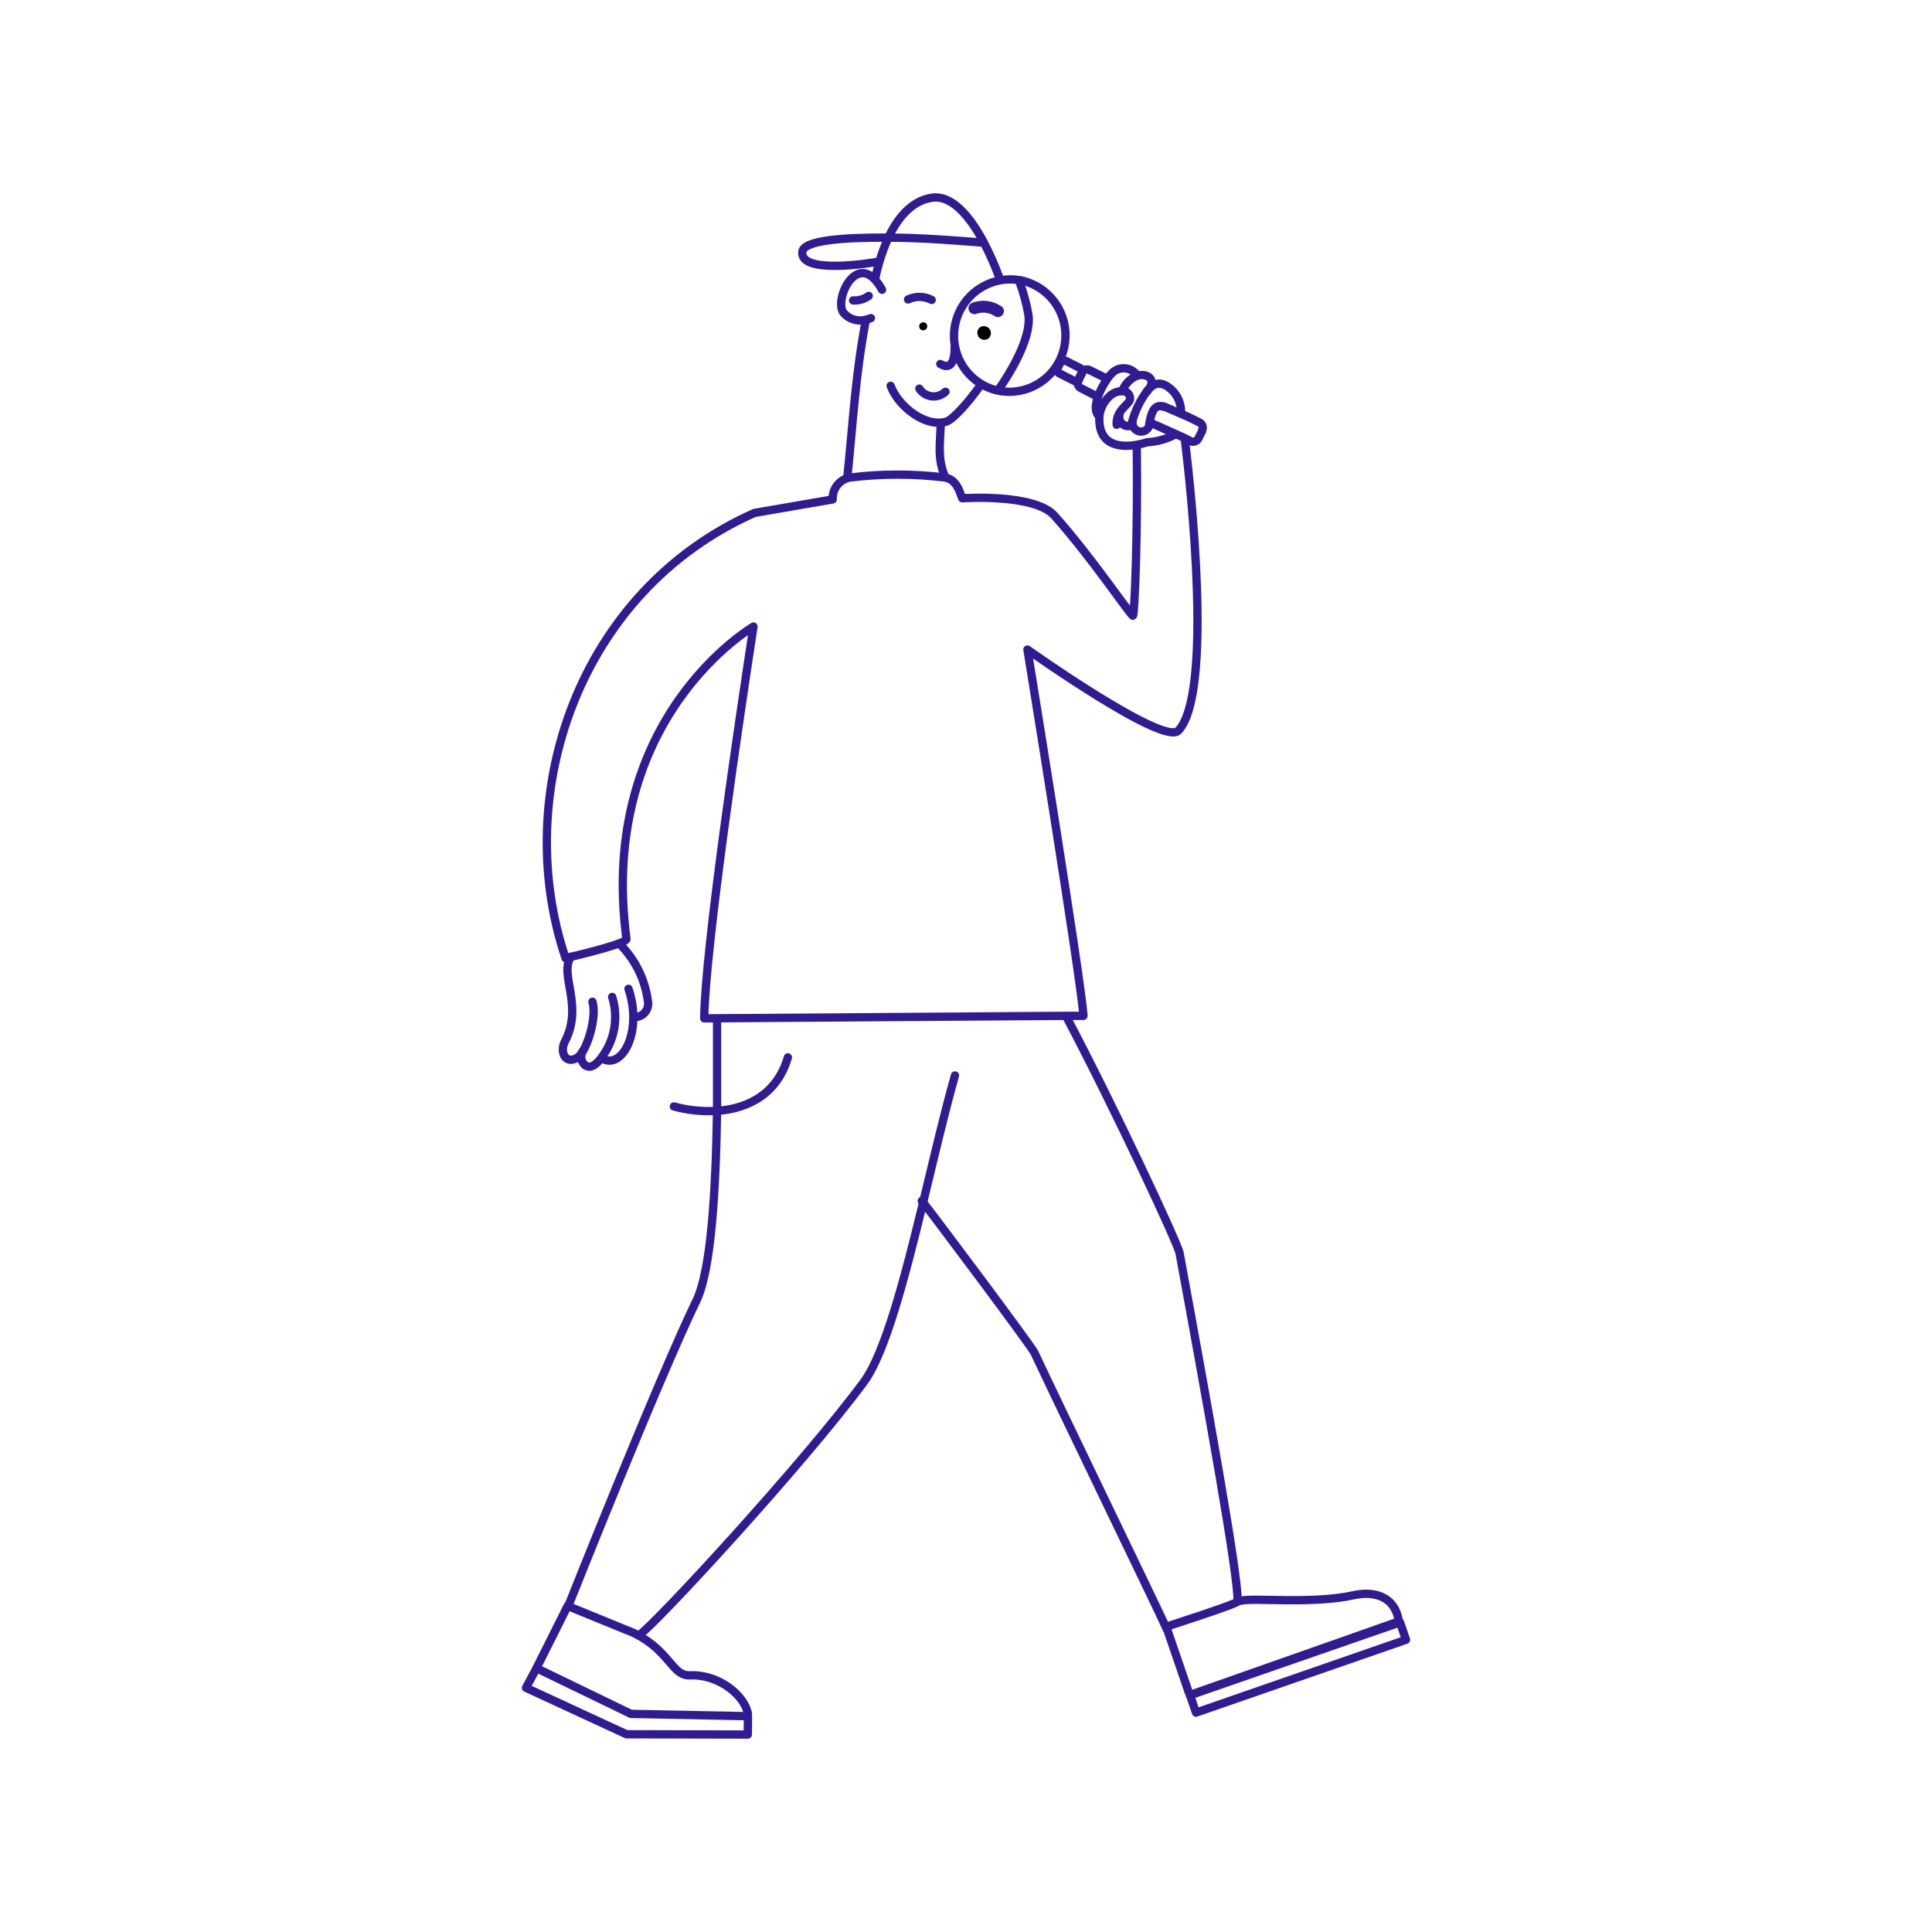
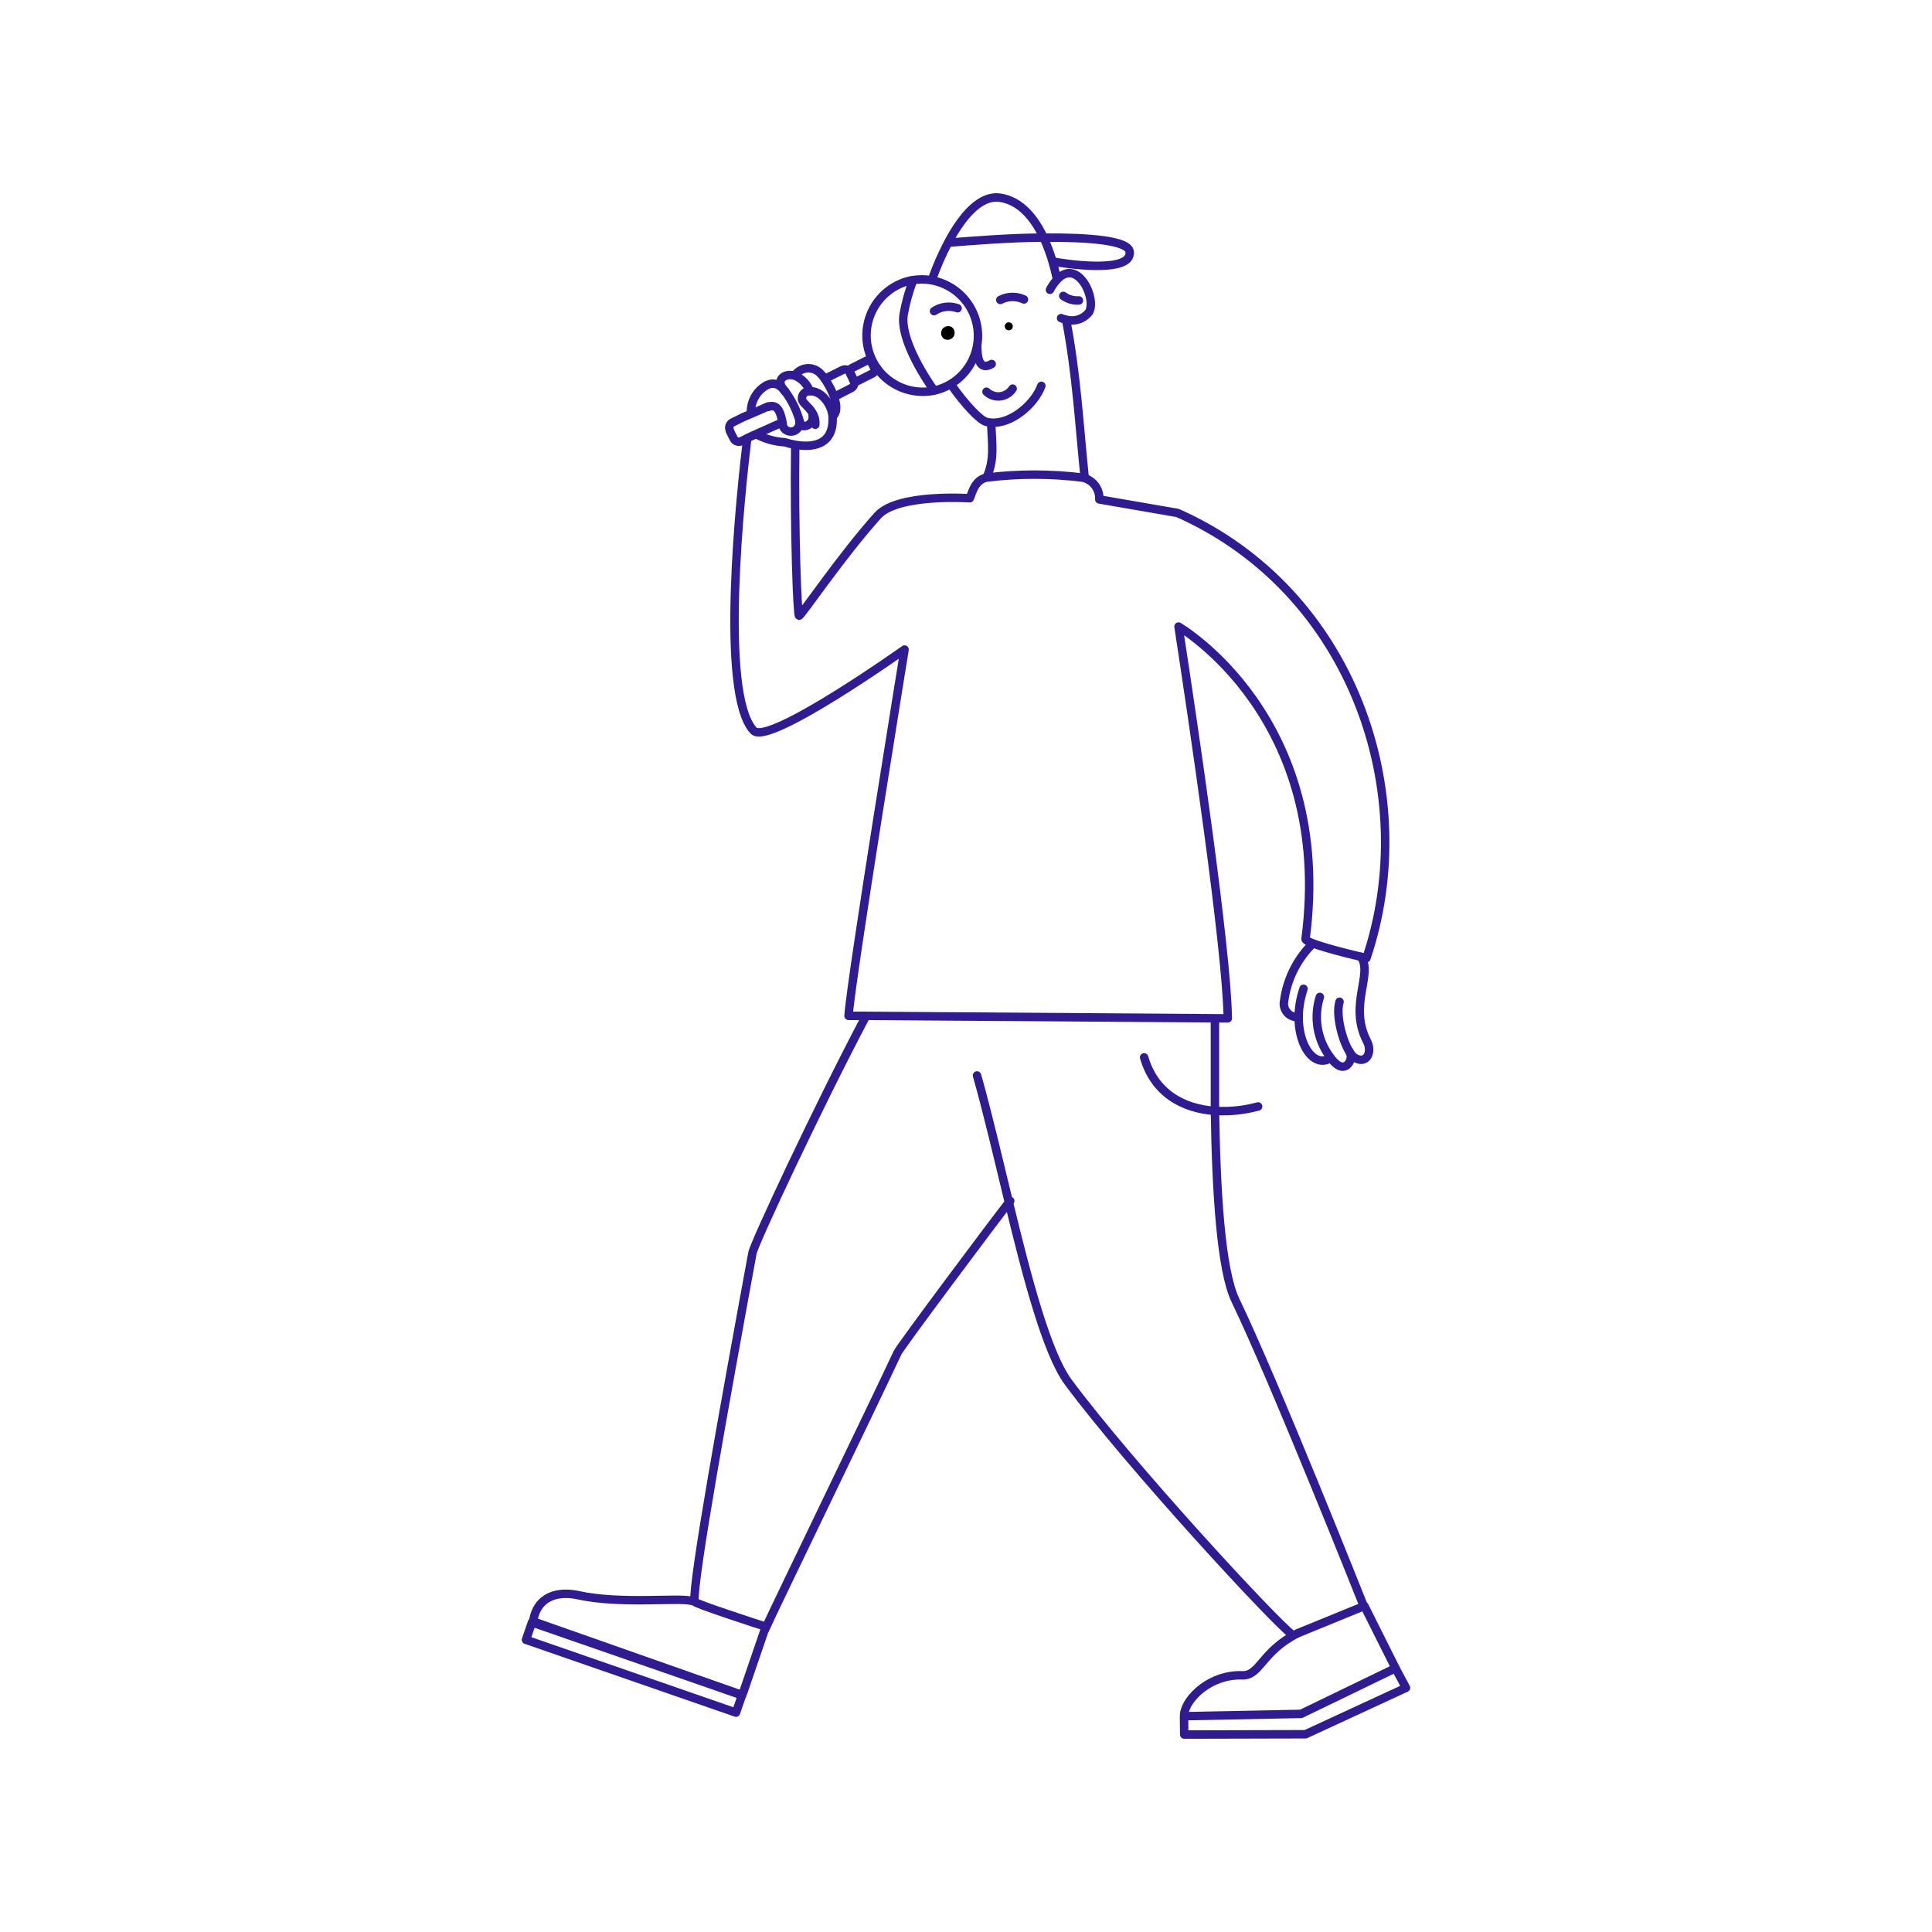
- <svg xmlns="http://www.w3.org/2000/svg" id="Layer_1" data-name="Layer 1" viewBox="0 0 200 200">
-   <defs>
-     <style>
- .cls-1,.cls-2,.cls-3,.cls-4{fill:none;stroke:#311B92;}.cls-1,.cls-2,.cls-4{stroke-linecap:round;}.cls-1{stroke-linejoin:round;}.cls-1,.cls-2,.cls-3{stroke-width:0.86px;}.cls-2,.cls-3,.cls-4{stroke-miterlimit:10;}.cls-4{stroke-width:1.23px;}
- </style>
-   </defs>
-   <path d="M102.44,34.06a.73.73,0,0,1-.14,1,.73.73,0,0,1-.88-1.16A.73.73,0,0,1,102.44,34.06Z" />
-   <path d="M95.92,33.55a.42.42,0,0,1-.12.58.43.43,0,0,1-.58-.12.42.42,0,0,1,.13-.58A.41.41,0,0,1,95.92,33.55Z" />
-   <polygon class="cls-1" points="123.81 177.29 145.55 169.75 144.93 167.95 123.19 175.49 123.81 177.29" />
-   <path class="cls-2" d="M95.42,124.32a1.5,1.5,0,0,1,.14.16c1.33,1.67,11.21,14.88,11.53,15.56,2.33,5,12.69,26.38,13.59,28.37l0,0c.67-.21,7.41-2.4,7.43-2.61v-.08c.12-2.39-3-19.69-6-36-.18-1-6.72-15-11.74-24.51v0" />
-   <path class="cls-1" d="M128.45,165.71c1.31-.34,7.41.37,11.66-.57,2-.45,4.29,0,4.7,2.71l-21.64,7.62" />
-   <polyline class="cls-3" points="120.66 168.17 120.73 168.39 123.1 175.31" />
-   <path class="cls-2" d="M66.16,169.27c1.63-1.08,16.86-17.56,23.27-26.21,2.2-3,4.23-10.74,6.13-18.58,1.14-4.7,2.24-9.43,3.3-13.15" />
-   <path class="cls-2" d="M74.23,105.89c0,2.84,0,6,0,9.11-.13,8.2-.6,16.46-2.13,19.63-4,8.28-13.24,31.55-13.24,31.55" />
-   <path class="cls-2" d="M81.56,109.46c-1.06,3.67-4,5.32-7.37,5.54a13.69,13.69,0,0,1-4.43-.46" />
-   <polygon class="cls-1" points="55.54 172.69 55.54 172.69 54.45 174.72 64.85 179.53 77.41 179.56 77.43 177.66 77.42 177.66 65.31 177.42 55.54 172.69" />
-   <path class="cls-1" d="M77.42,177.43c-.24-1.72-2.8-4.12-6-4-1.88.06-2-2.47-5.76-4.36l-6.9-2.82-3.22,6.43" />
-   <path class="cls-2" d="M98.83,35.93c0,.87-.13,2.55-1.49,1.75" />
-   <path class="cls-2" d="M101.5,39.88c-1.41,2-2.92,3.59-3.57,3.78a2.35,2.35,0,0,1-.53.09c-2.09.17-4.51-1.91-5.2-3.81" />
-   <path class="cls-2" d="M105.51,29.1a19.68,19.68,0,0,1,.95,3.48c.31,2-1.29,5.16-3.07,7.72" />
-   <path class="cls-2" d="M90.6,28.83c.05-.19.18-.86.44-1.75.11-.38.24-.79.41-1.23s.31-.81.5-1.23c.9-1.91,2.32-3.82,4.51-4.15,1.49-.23,2.87.87,4.06,2.48a17.84,17.84,0,0,1,1.34,2.18v0a29.92,29.92,0,0,1,1.64,3.75" />
-   <path class="cls-3" d="M87.71,49.49h0c.59-5.75.84-10.66,1.92-16.35" />
-   <path class="cls-3" d="M97.4,43.75c-.09,2.24-.37,3.72.42,5.59" />
-   <path class="cls-2" d="M91.31,30a5,5,0,0,0-.76-1.08c-2.12-2.25-4.11,2-3.28,3.4a2.24,2.24,0,0,0,2.33.78h0a2.64,2.64,0,0,0,.56-.17" />
-   <path class="cls-3" d="M91.13,27.06l-.07,0h0c-1,.21-8.29,1.35-8-1,.13-1.18,4.25-1.49,8.78-1.46H92c3.45,0,7.63.35,9.92.53h0" />
-   <path class="cls-4" d="M103.31,32.21a2.74,2.74,0,0,0-2.44-.3" />
-   <path class="cls-2" d="M89.93,30.63a2.44,2.44,0,0,1-1.62.47" />
-   <path class="cls-1" d="M105.52,29h.06a5.83,5.83,0,1,1-2.23,11.45h0a5.8,5.8,0,0,1-4-3.13,5.84,5.84,0,0,1,2.68-7.8,5.76,5.76,0,0,1,1.3-.46l.24-.05A5.73,5.73,0,0,1,105.52,29Z" />
-   <path class="cls-2" d="M96.45,31.05A2.75,2.75,0,0,0,94,31" />
-   <path class="cls-2" d="M95.17,40.23a1.77,1.77,0,0,0,2.71.32" />
-   <path class="cls-1" d="M113.76,43.06c-.82-.71.09-2.75.89-3.88a3.49,3.49,0,0,1,.46-.55,1.69,1.69,0,0,1,2.54.14" />
-   <path class="cls-1" d="M117.19,43.7a.5.5,0,0,0,0,.12c-.07.58-1.5.3-1.31-.85" />
-   <path class="cls-1" d="M118.75,40.48a9.4,9.4,0,0,0-1.56,3.22" />
-   <path class="cls-1" d="M116.17,40.5A2.78,2.78,0,0,1,117.48,39a.71.71,0,0,1,.18-.08c1-.36,2,.3,1.34,1.25l-.25.34" />
-   <path class="cls-1" d="M120.5,42.12c-1.14-.43-1.35.89-1.53,1.73a2.25,2.25,0,0,0,0,.22.89.89,0,0,1-1.73-.37h0" />
-   <path class="cls-1" d="M118.75,40.48h0c.58-.73,1.14-.95,1.89-.6a3.14,3.14,0,0,1,1.62,2.91" />
-   <path class="cls-1" d="M113.37,40.94l-1.48-.76a.6.6,0,0,1-.27-.79l0-.08.37-.74,0,0a.59.59,0,0,1,.8-.26l1.65.82" />
-   <path class="cls-1" d="M120.41,42.08l.09,0,1.73.75.82.35,1.13.56a.6.6,0,0,1,.27.79l0,.07-.4.8a.61.61,0,0,1-.8.27l-.52-.27-.35-.17-.71-.32-2.44-1.09" />
-   <path class="cls-1" d="M112,38.57l0,.09-.3.59a.21.21,0,0,1,0,.06.4.4,0,0,1-.5.12l-1.54-.78a.41.41,0,0,1-.17-.54l.29-.58a.4.4,0,0,1,.54-.18l1.54.78A.39.39,0,0,1,112,38.57Z" />
-   <path class="cls-1" d="M121.62,45a7,7,0,0,1-2.85.78,8,8,0,0,1-1.12.27c-1.5.26-4,.21-3.84-2.91a.22.22,0,0,0,0-.08,3.3,3.3,0,0,1,1.26-2.22,1.86,1.86,0,0,1,1.09-.35l.18,0a.76.76,0,0,1,.64.8c0,.43-.79.82-1.18,1.62a2,2,0,0,0-.2,1.06" />
-   <path class="cls-1" d="M117.68,46.24c.11,8.86-.22,17.45-.4,17.5s-4.42-6.24-8.14-10.37c-2.07-2.31-9.53-1.79-9.53-1.79-.33-.83-.51-1.57-1.32-2a2,2,0,0,0-.48-.15,40.35,40.35,0,0,0-9.78,0,1.65,1.65,0,0,0-.32.07,2.19,2.19,0,0,0-1.51,2.2l-8.1,1.4c-18.24,8.1-25.27,29.16-19.55,46.09l.56-.14c1.55-.37,5.79-1.42,5.74-1.85C61.83,74.22,78,64.86,78,64.86v0c-1.51,9.86-5,33.3-5.1,40.56l37.52-.26h1.74c-.25-3.82-5.8-37.92-5.8-37.92s14.08,10,15.62,8.4c3.61-3.82,1.31-24.91.68-30.13" />
-   <path class="cls-1" d="M65.06,102.36c1.51,4.43-.68,8.51-2.8,7.18" />
-   <path class="cls-1" d="M63.37,103.2a6.92,6.92,0,0,1-1,6.14l-.14.2c-.36.46-1,1.19-1.65.74a1.13,1.13,0,0,1-.27-1.44" />
-   <path class="cls-1" d="M61.33,103.7c.51,1.6-.63,5.33-1.63,5.83-1.18.66-1.79-.63-1.21-1.74,1.94-3.73-.65-6.93.62-8.75l0,0" />
-   <path class="cls-1" d="M65.6,105.29a1.39,1.39,0,0,0,1.47-1.66,10.21,10.21,0,0,0-2.74-5.72" />
+ <svg xmlns="http://www.w3.org/2000/svg" width="320" height="320" viewBox="0 0 320 320" fill="none">
+   <path d="M156.096 54.496C155.92 54.74 155.845 55.043 155.887 55.341C155.928 55.639 156.084 55.91 156.32 56.096C156.567 56.256 156.866 56.317 157.157 56.266C157.447 56.216 157.708 56.057 157.886 55.822C158.064 55.587 158.147 55.293 158.118 55C158.088 54.706 157.949 54.435 157.728 54.24C157.604 54.15 157.463 54.085 157.314 54.049C157.165 54.013 157.011 54.006 156.859 54.03C156.707 54.054 156.562 54.107 156.431 54.187C156.3 54.267 156.186 54.372 156.096 54.496Z" fill="black" />
+   <path d="M166.528 53.68C166.431 53.829 166.397 54.01 166.433 54.184C166.469 54.357 166.572 54.51 166.72 54.608C166.87 54.701 167.05 54.733 167.222 54.697C167.395 54.661 167.547 54.561 167.648 54.416C167.695 54.341 167.728 54.258 167.743 54.171C167.758 54.084 167.756 53.995 167.736 53.909C167.717 53.823 167.681 53.741 167.63 53.669C167.579 53.597 167.515 53.535 167.44 53.488C167.368 53.44 167.287 53.407 167.201 53.391C167.116 53.375 167.029 53.376 166.944 53.394C166.859 53.412 166.779 53.446 166.707 53.495C166.636 53.544 166.575 53.607 166.528 53.68Z" fill="black" />
+   <path d="M121.904 283.664L87.12 271.6L88.112 268.72L122.896 280.784L121.904 283.664Z" stroke="#311B92" stroke-width="1.4" stroke-linecap="round" stroke-linejoin="round" />
+   <path d="M167.328 198.912C167.247 198.992 167.173 199.077 167.104 199.168C164.976 201.84 149.168 222.976 148.656 224.064C144.928 232.064 128.352 266.272 126.912 269.456C125.84 269.12 115.056 265.616 115.024 265.28V265.152C114.832 261.328 119.824 233.648 124.624 207.552C124.912 205.952 135.376 183.552 143.408 168.336" stroke="#311B92" stroke-width="1.4" stroke-miterlimit="10" stroke-linecap="round" />
+   <path d="M114.48 265.136C112.384 264.592 102.624 265.728 95.824 264.224C92.624 263.504 88.96 264.224 88.304 268.56L122.928 280.752" stroke="#311B92" stroke-width="1.4" stroke-linecap="round" stroke-linejoin="round" />
+   <path d="M126.944 269.072L126.832 269.424L123.04 280.496" stroke="#311B92" stroke-width="1.4" stroke-miterlimit="10" />
+   <path d="M214.144 270.832C211.536 269.104 187.168 242.736 176.912 228.896C173.392 224.096 170.144 211.712 167.104 199.168C165.28 191.648 163.52 184.08 161.824 178.128" stroke="#311B92" stroke-width="1.4" stroke-miterlimit="10" stroke-linecap="round" />
+   <path d="M201.232 169.424C201.232 173.968 201.232 179.024 201.232 184C201.44 197.12 202.192 210.336 204.64 215.408C211.04 228.656 225.824 265.888 225.824 265.888" stroke="#311B92" stroke-width="1.4" stroke-miterlimit="10" stroke-linecap="round" />
+   <path d="M189.504 175.136C191.2 181.008 195.904 183.648 201.296 184C203.683 184.143 206.077 183.895 208.384 183.264" stroke="#311B92" stroke-width="1.4" stroke-miterlimit="10" stroke-linecap="round" />
+   <path d="M231.136 276.304L232.88 279.552L216.24 287.248L196.144 287.296L196.112 284.256H196.128L215.504 283.872L231.136 276.304Z" stroke="#311B92" stroke-width="1.4" stroke-linecap="round" stroke-linejoin="round" />
+   <path d="M196.128 283.888C196.512 281.136 200.608 277.296 205.728 277.488C208.736 277.584 208.928 273.536 214.944 270.512L225.984 266L231.136 276.288" stroke="#311B92" stroke-width="1.4" stroke-linecap="round" stroke-linejoin="round" />
+   <path d="M161.872 57.488C161.872 58.88 162.08 61.568 164.256 60.288" stroke="#311B92" stroke-width="1.4" stroke-miterlimit="10" stroke-linecap="round" />
+   <path d="M157.6 63.808C159.856 67.008 162.272 69.552 163.312 69.856C163.588 69.936 163.873 69.985 164.16 70C167.504 70.272 171.376 66.944 172.48 63.904" stroke="#311B92" stroke-width="1.4" stroke-miterlimit="10" stroke-linecap="round" />
+   <path d="M151.184 46.56C150.508 48.366 149.999 50.229 149.664 52.128C149.168 55.328 151.728 60.384 154.576 64.48" stroke="#311B92" stroke-width="1.4" stroke-miterlimit="10" stroke-linecap="round" />
+   <path d="M175.04 46.128C174.96 45.824 174.752 44.752 174.336 43.328C174.16 42.72 173.952 42.064 173.68 41.36C173.408 40.656 173.184 40.064 172.88 39.392C171.44 36.336 169.168 33.28 165.664 32.752C163.28 32.384 161.072 34.144 159.168 36.72C158.371 37.83 157.654 38.995 157.024 40.208C156.013 42.146 155.137 44.15 154.4 46.208" stroke="#311B92" stroke-width="1.4" stroke-miterlimit="10" stroke-linecap="round" />
+   <path d="M179.664 79.184C178.72 69.984 178.32 62.128 176.592 53.024" stroke="#311B92" stroke-width="1.4" stroke-miterlimit="10" />
+   <path d="M164.16 70C164.304 73.584 164.752 75.952 163.488 78.944" stroke="#311B92" stroke-width="1.4" stroke-miterlimit="10" />
+   <path d="M173.904 48C174.231 47.373 174.64 46.792 175.12 46.272C178.512 42.672 181.696 49.472 180.368 51.712C179.936 52.261 179.353 52.671 178.69 52.893C178.028 53.114 177.315 53.138 176.64 52.96C176.332 52.903 176.032 52.812 175.744 52.688" stroke="#311B92" stroke-width="1.4" stroke-miterlimit="10" stroke-linecap="round" />
+   <path d="M174.192 43.296H174.304C175.904 43.632 187.568 45.456 187.104 41.696C186.896 39.808 180.304 39.312 173.056 39.36H172.8C167.28 39.36 160.592 39.92 156.928 40.208" stroke="#311B92" stroke-width="1.4" stroke-miterlimit="10" />
+   <path d="M154.704 51.536C155.272 51.157 155.921 50.917 156.599 50.834C157.277 50.75 157.965 50.826 158.608 51.056" stroke="#311B92" stroke-width="1.4" stroke-miterlimit="10" stroke-linecap="round" />
+   <path d="M176.112 49.008C176.859 49.559 177.778 49.825 178.704 49.76" stroke="#311B92" stroke-width="1.4" stroke-miterlimit="10" stroke-linecap="round" />
+   <path d="M151.168 46.4H151.072C149.869 46.634 148.724 47.103 147.702 47.78C146.681 48.457 145.802 49.328 145.117 50.344C144.433 51.361 143.954 52.502 143.711 53.703C143.467 54.904 143.462 56.141 143.696 57.344C143.93 58.547 144.399 59.692 145.076 60.714C145.753 61.735 146.624 62.614 147.64 63.299C148.657 63.983 149.798 64.462 150.999 64.705C152.2 64.949 153.437 64.954 154.64 64.72C156.017 64.425 157.309 63.821 158.417 62.954C159.526 62.086 160.423 60.978 161.04 59.712C162.123 57.488 162.279 54.925 161.476 52.586C160.672 50.246 158.973 48.321 156.752 47.232C156.091 46.904 155.392 46.657 154.672 46.496L154.288 46.416C153.257 46.232 152.201 46.227 151.168 46.4Z" stroke="#311B92" stroke-width="1.4" stroke-linecap="round" stroke-linejoin="round" />
+   <path d="M165.68 49.68C166.283 49.365 166.95 49.193 167.631 49.179C168.311 49.165 168.985 49.309 169.6 49.6" stroke="#311B92" stroke-width="1.4" stroke-miterlimit="10" stroke-linecap="round" />
+   <path d="M167.728 64.368C167.502 64.719 167.201 65.015 166.847 65.236C166.493 65.456 166.095 65.596 165.681 65.645C165.266 65.694 164.846 65.651 164.451 65.518C164.055 65.386 163.694 65.168 163.392 64.88" stroke="#311B92" stroke-width="1.4" stroke-miterlimit="10" stroke-linecap="round" />
+   <path d="M137.984 68.896C139.296 67.76 137.84 64.496 136.56 62.688C136.346 62.37 136.099 62.075 135.824 61.808C135.555 61.532 135.229 61.317 134.87 61.178C134.511 61.038 134.126 60.977 133.741 60.998C133.356 61.019 132.98 61.122 132.639 61.301C132.297 61.479 131.997 61.728 131.76 62.032" stroke="#311B92" stroke-width="1.4" stroke-linecap="round" stroke-linejoin="round" />
+   <path d="M132.496 69.92C132.504 69.984 132.504 70.048 132.496 70.112C132.608 71.04 134.896 70.592 134.592 68.752" stroke="#311B92" stroke-width="1.4" stroke-linecap="round" stroke-linejoin="round" />
+   <path d="M130 64.768C131.154 66.31 132.002 68.059 132.496 69.92" stroke="#311B92" stroke-width="1.4" stroke-linecap="round" stroke-linejoin="round" />
+   <path d="M134.128 64.8C133.75 63.769 133.003 62.914 132.032 62.4C131.942 62.344 131.845 62.301 131.744 62.272C130.144 61.696 128.544 62.752 129.6 64.272L130 64.816" stroke="#311B92" stroke-width="1.4" stroke-linecap="round" stroke-linejoin="round" />
+   <path d="M127.2 67.392C129.024 66.704 129.36 68.816 129.648 70.16C129.654 70.277 129.654 70.395 129.648 70.512C129.759 70.844 129.988 71.125 130.292 71.299C130.597 71.472 130.954 71.528 131.297 71.455C131.64 71.382 131.943 71.184 132.15 70.901C132.356 70.618 132.451 70.269 132.416 69.92" stroke="#311B92" stroke-width="1.4" stroke-linecap="round" stroke-linejoin="round" />
+   <path d="M130 64.768C129.072 63.6 128.176 63.248 126.976 63.808C126.151 64.263 125.47 64.941 125.012 65.764C124.553 66.587 124.336 67.523 124.384 68.464" stroke="#311B92" stroke-width="1.4" stroke-linecap="round" stroke-linejoin="round" />
+   <path d="M138.608 65.504L140.976 64.288C141.198 64.175 141.367 63.979 141.448 63.743C141.529 63.508 141.514 63.249 141.408 63.024V62.896L140.816 61.712C140.76 61.6 140.682 61.5 140.587 61.418C140.493 61.337 140.382 61.275 140.263 61.236C140.144 61.197 140.018 61.182 139.894 61.193C139.769 61.203 139.647 61.238 139.536 61.296L136.896 62.608" stroke="#311B92" stroke-width="1.4" stroke-linecap="round" stroke-linejoin="round" />
+   <path d="M127.344 67.328H127.2L124.432 68.528L123.12 69.088L121.312 69.984C121.09 70.097 120.921 70.293 120.84 70.528C120.759 70.764 120.774 71.022 120.88 71.248V71.36L121.52 72.64C121.636 72.863 121.835 73.033 122.073 73.113C122.312 73.194 122.572 73.179 122.8 73.072L123.632 72.64L124.192 72.368L125.328 71.856L129.232 70.112" stroke="#311B92" stroke-width="1.4" stroke-linecap="round" stroke-linejoin="round" />
+   <path d="M140.8 61.712V61.856L141.28 62.8C141.275 62.832 141.275 62.864 141.28 62.896C141.37 63.017 141.499 63.102 141.645 63.138C141.791 63.173 141.945 63.155 142.08 63.088L144.544 61.84C144.692 61.759 144.802 61.623 144.853 61.462C144.904 61.302 144.89 61.127 144.816 60.976L144.352 60.048C144.315 59.972 144.262 59.904 144.199 59.849C144.135 59.793 144.061 59.75 143.98 59.724C143.9 59.697 143.815 59.686 143.73 59.692C143.646 59.699 143.564 59.722 143.488 59.76L141.024 61.008C140.917 61.086 140.837 61.197 140.797 61.323C140.756 61.45 140.758 61.586 140.8 61.712Z" stroke="#311B92" stroke-width="1.4" stroke-linecap="round" stroke-linejoin="round" />
+   <path d="M125.408 72C126.822 72.736 128.377 73.161 129.968 73.248C130.554 73.435 131.153 73.579 131.76 73.68C134.16 74.096 138.16 74.016 137.904 69.024C137.896 68.982 137.896 68.938 137.904 68.896C137.821 68.2 137.599 67.527 137.253 66.917C136.907 66.307 136.443 65.772 135.888 65.344C135.38 64.979 134.77 64.783 134.144 64.784H133.856C133.556 64.831 133.285 64.989 133.096 65.225C132.906 65.462 132.812 65.761 132.832 66.064C132.832 66.752 134.096 67.376 134.72 68.656C134.98 69.181 135.091 69.768 135.04 70.352" stroke="#311B92" stroke-width="1.4" stroke-linecap="round" stroke-linejoin="round" />
+   <path d="M131.712 73.984C131.536 88.16 132.064 101.904 132.352 101.984C132.64 102.064 139.424 92 145.376 85.392C148.688 81.696 160.624 82.528 160.624 82.528C161.152 81.2 161.44 80.016 162.736 79.328C162.981 79.216 163.239 79.135 163.504 79.088C168.701 78.454 173.955 78.454 179.152 79.088C179.326 79.108 179.497 79.146 179.664 79.2C180.398 79.439 181.033 79.913 181.47 80.55C181.907 81.186 182.121 81.949 182.08 82.72L195.04 84.96C224.224 97.92 235.472 131.616 226.32 158.704L225.424 158.48C222.944 157.888 216.16 156.208 216.24 155.52C221.072 118.752 195.2 103.776 195.2 103.776C197.616 119.552 203.2 157.056 203.36 168.672L143.328 168.256H140.544C140.944 162.144 149.824 107.584 149.824 107.584C149.824 107.584 127.296 123.584 124.832 121.024C119.056 114.912 122.736 81.168 123.744 72.816" stroke="#311B92" stroke-width="1.4" stroke-linecap="round" stroke-linejoin="round" />
+   <path d="M215.904 163.776C213.488 170.864 216.992 177.392 220.384 175.264" stroke="#311B92" stroke-width="1.4" stroke-linecap="round" stroke-linejoin="round" />
+   <path d="M218.608 165.12C218.089 166.769 217.964 168.516 218.242 170.222C218.52 171.928 219.193 173.545 220.208 174.944L220.432 175.264C221.008 176 222.032 177.168 223.072 176.448C223.406 176.178 223.633 175.798 223.712 175.375C223.791 174.953 223.717 174.517 223.504 174.144" stroke="#311B92" stroke-width="1.4" stroke-linecap="round" stroke-linejoin="round" />
+   <path d="M221.872 165.92C221.056 168.48 222.88 174.448 224.48 175.248C226.368 176.304 227.344 174.24 226.416 172.464C223.312 166.496 227.456 161.376 225.424 158.464" stroke="#311B92" stroke-width="1.4" stroke-linecap="round" stroke-linejoin="round" />
+   <path d="M215.04 168.464C214.697 168.491 214.353 168.437 214.034 168.308C213.716 168.179 213.431 167.978 213.203 167.721C212.975 167.464 212.81 167.157 212.721 166.825C212.631 166.493 212.62 166.145 212.688 165.808C213.141 162.369 214.676 159.164 217.072 156.656" stroke="#311B92" stroke-width="1.4" stroke-linecap="round" stroke-linejoin="round" />
</svg>
